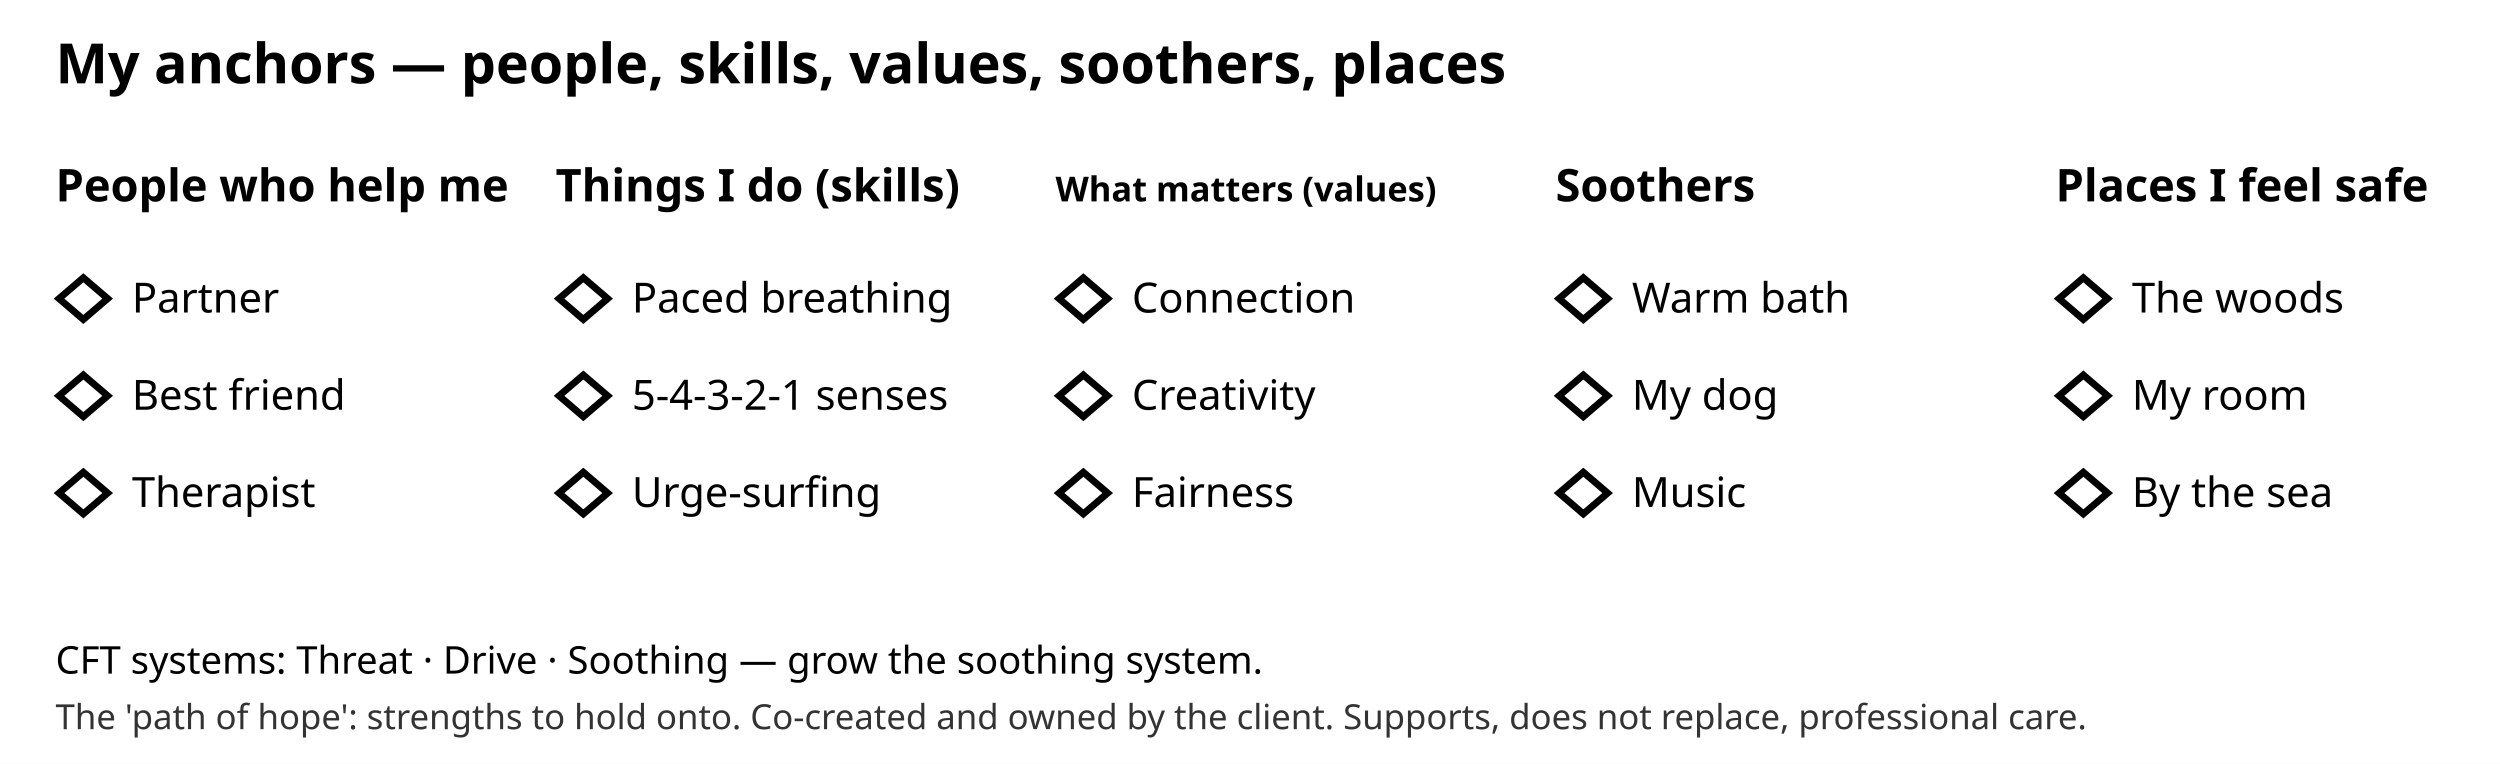
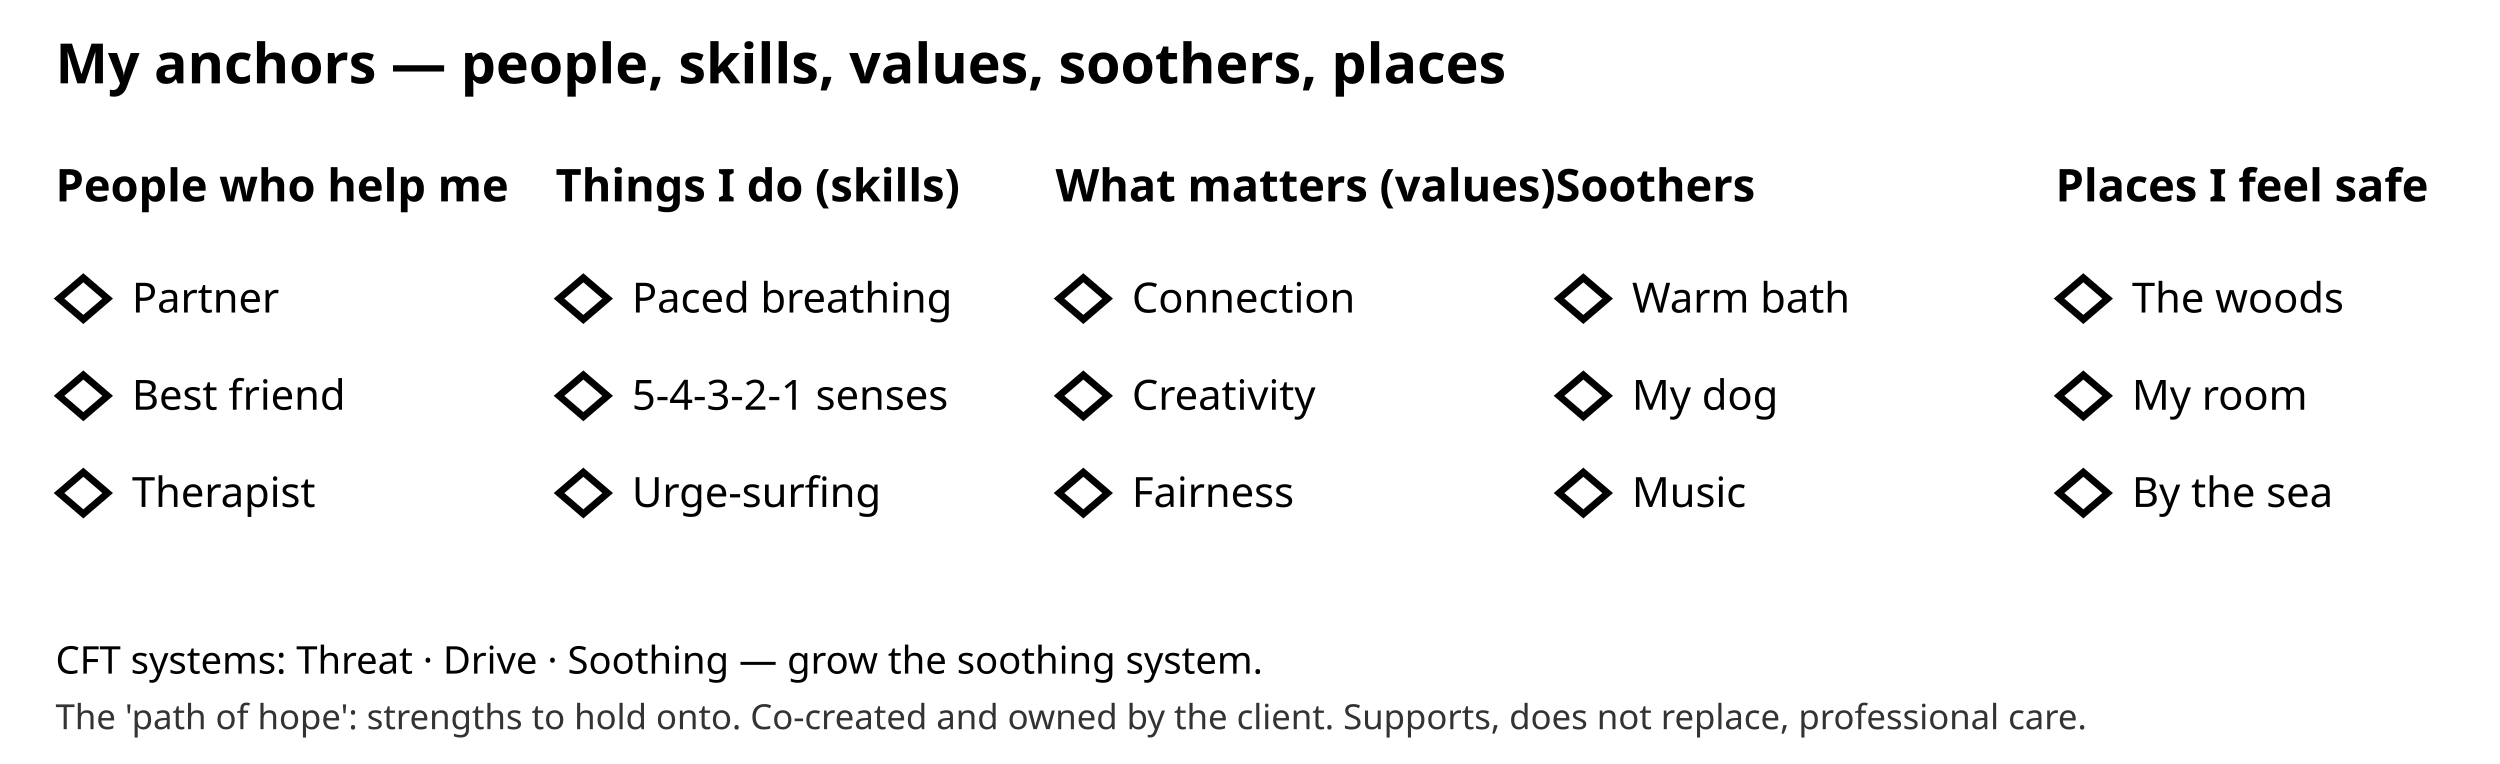
<svg xmlns="http://www.w3.org/2000/svg" viewBox="0 0 720 220" role="img" aria-label="Resource and anchor map: My anchors — people, skills, values, soothers, places. Categories — People who help me (Partner, Best friend, Therapist); Things I do (skills) (Paced breathing, 5-4-3-2-1 senses, Urge-surfing); What matters (values) (Connection, Creativity, Fairness); Soothers (Warm bath, My dog, Music); Places I feel safe (The woods, My room, By the sea). Grow the soothing system.">
  <rect x="0" y="0" width="720" height="220" fill="#fff" />
  <text x="16" y="24" font-family="sans-serif" font-size="16" font-weight="700">My anchors — people, skills, values, soothers, places</text>
  <text x="16" y="58" font-family="sans-serif" font-size="13" font-weight="700" textLength="122" lengthAdjust="spacingAndGlyphs">People who help me</text>
  <polygon data-el="node:partner" points="24,80 31,86 24,92 17,86" fill="#fff" stroke="#000" stroke-width="2" />
  <text x="38" y="90" font-family="sans-serif" font-size="12" data-el="nodelabel:partner">Partner</text>
  <polygon data-el="node:friend" points="24,108 31,114 24,120 17,114" fill="#fff" stroke="#000" stroke-width="2" />
  <text x="38" y="118" font-family="sans-serif" font-size="12" data-el="nodelabel:friend">Best friend</text>
  <polygon data-el="node:therapist" points="24,136 31,142 24,148 17,142" fill="#fff" stroke="#000" stroke-width="2" />
  <text x="38" y="146" font-family="sans-serif" font-size="12" data-el="nodelabel:therapist">Therapist</text>
  <text x="160" y="58" font-family="sans-serif" font-size="13" font-weight="700" textLength="122" lengthAdjust="spacingAndGlyphs">Things I do (skills)</text>
  <polygon data-el="node:breathing" points="168,80 175,86 168,92 161,86" fill="#fff" stroke="#000" stroke-width="2" />
  <text x="182" y="90" font-family="sans-serif" font-size="12" data-el="nodelabel:breathing" textLength="94" lengthAdjust="spacingAndGlyphs">Paced breathing</text>
  <polygon data-el="node:grounding" points="168,108 175,114 168,120 161,114" fill="#fff" stroke="#000" stroke-width="2" />
  <text x="182" y="118" font-family="sans-serif" font-size="12" data-el="nodelabel:grounding" textLength="94" lengthAdjust="spacingAndGlyphs">5-4-3-2-1 senses</text>
  <polygon data-el="node:urgesurf" points="168,136 175,142 168,148 161,142" fill="#fff" stroke="#000" stroke-width="2" />
  <text x="182" y="146" font-family="sans-serif" font-size="12" data-el="nodelabel:urgesurf">Urge-surfing</text>
-   <text x="304" y="58" font-family="sans-serif" font-size="9.9" font-weight="700">What matters (values)</text>
+   <text x="304" y="58" font-family="sans-serif" font-size="13" font-weight="700" textLength="122" lengthAdjust="spacingAndGlyphs">What matters (values)</text>
  <polygon data-el="node:connection" points="312,80 319,86 312,92 305,86" fill="#fff" stroke="#000" stroke-width="2" />
  <text x="326" y="90" font-family="sans-serif" font-size="12" data-el="nodelabel:connection">Connection</text>
  <polygon data-el="node:creativity" points="312,108 319,114 312,120 305,114" fill="#fff" stroke="#000" stroke-width="2" />
  <text x="326" y="118" font-family="sans-serif" font-size="12" data-el="nodelabel:creativity">Creativity</text>
  <polygon data-el="node:fairness" points="312,136 319,142 312,148 305,142" fill="#fff" stroke="#000" stroke-width="2" />
  <text x="326" y="146" font-family="sans-serif" font-size="12" data-el="nodelabel:fairness">Fairness</text>
  <text x="448" y="58" font-family="sans-serif" font-size="13" font-weight="700">Soothers</text>
  <polygon data-el="node:bath" points="456,80 463,86 456,92 449,86" fill="#fff" stroke="#000" stroke-width="2" />
  <text x="470" y="90" font-family="sans-serif" font-size="12" data-el="nodelabel:bath">Warm bath</text>
  <polygon data-el="node:dog" points="456,108 463,114 456,120 449,114" fill="#fff" stroke="#000" stroke-width="2" />
  <text x="470" y="118" font-family="sans-serif" font-size="12" data-el="nodelabel:dog">My dog</text>
  <polygon data-el="node:music" points="456,136 463,142 456,148 449,142" fill="#fff" stroke="#000" stroke-width="2" />
  <text x="470" y="146" font-family="sans-serif" font-size="12" data-el="nodelabel:music">Music</text>
  <text x="592" y="58" font-family="sans-serif" font-size="13" font-weight="700" textLength="122" lengthAdjust="spacingAndGlyphs">Places I feel safe</text>
  <polygon data-el="node:woods" points="600,80 607,86 600,92 593,86" fill="#fff" stroke="#000" stroke-width="2" />
  <text x="614" y="90" font-family="sans-serif" font-size="12" data-el="nodelabel:woods">The woods</text>
  <polygon data-el="node:myroom" points="600,108 607,114 600,120 593,114" fill="#fff" stroke="#000" stroke-width="2" />
  <text x="614" y="118" font-family="sans-serif" font-size="12" data-el="nodelabel:myroom">My room</text>
  <polygon data-el="node:sea" points="600,136 607,142 600,148 593,142" fill="#fff" stroke="#000" stroke-width="2" />
  <text x="614" y="146" font-family="sans-serif" font-size="12" data-el="nodelabel:sea">By the sea</text>
  <text x="16" y="194" font-family="sans-serif" font-size="11">CFT systems: Threat · Drive · Soothing — grow the soothing system.</text>
  <text x="16" y="210" font-family="sans-serif" font-size="10" fill="#333" textLength="696" lengthAdjust="spacingAndGlyphs">The 'path of hope': strengths to hold onto. Co-created and owned by the client. Supports, does not replace, professional care.</text>
</svg>
